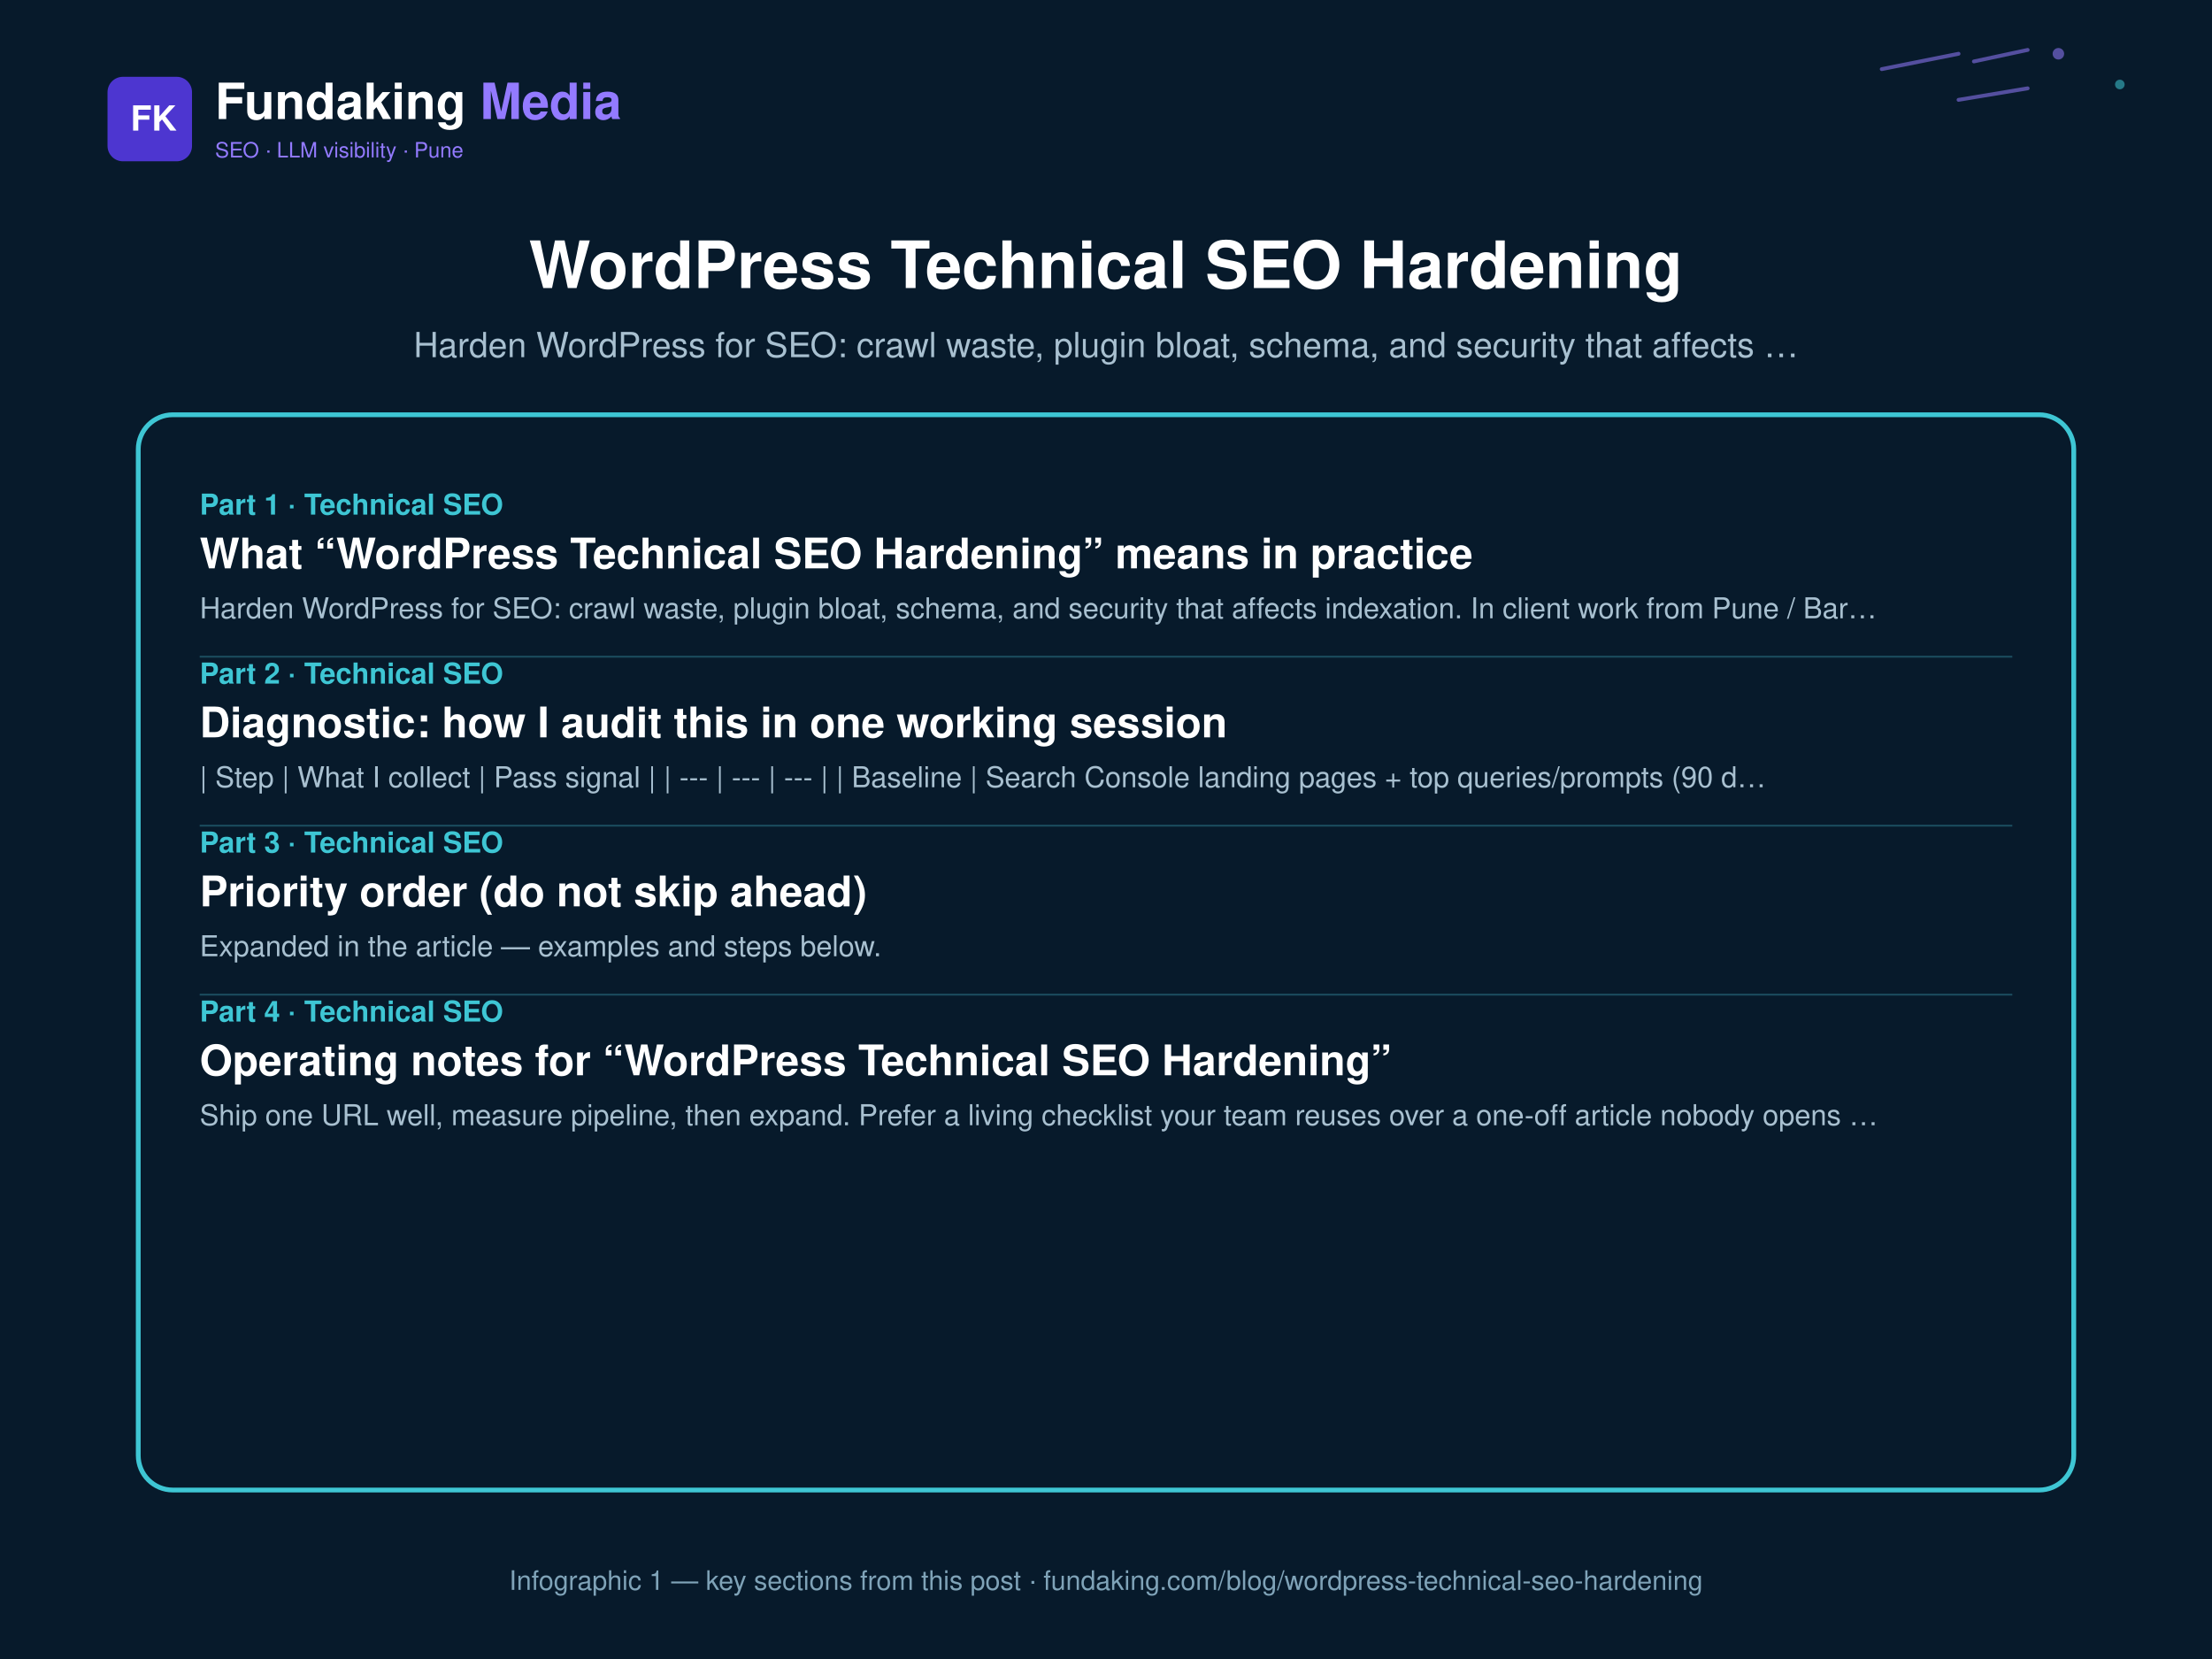
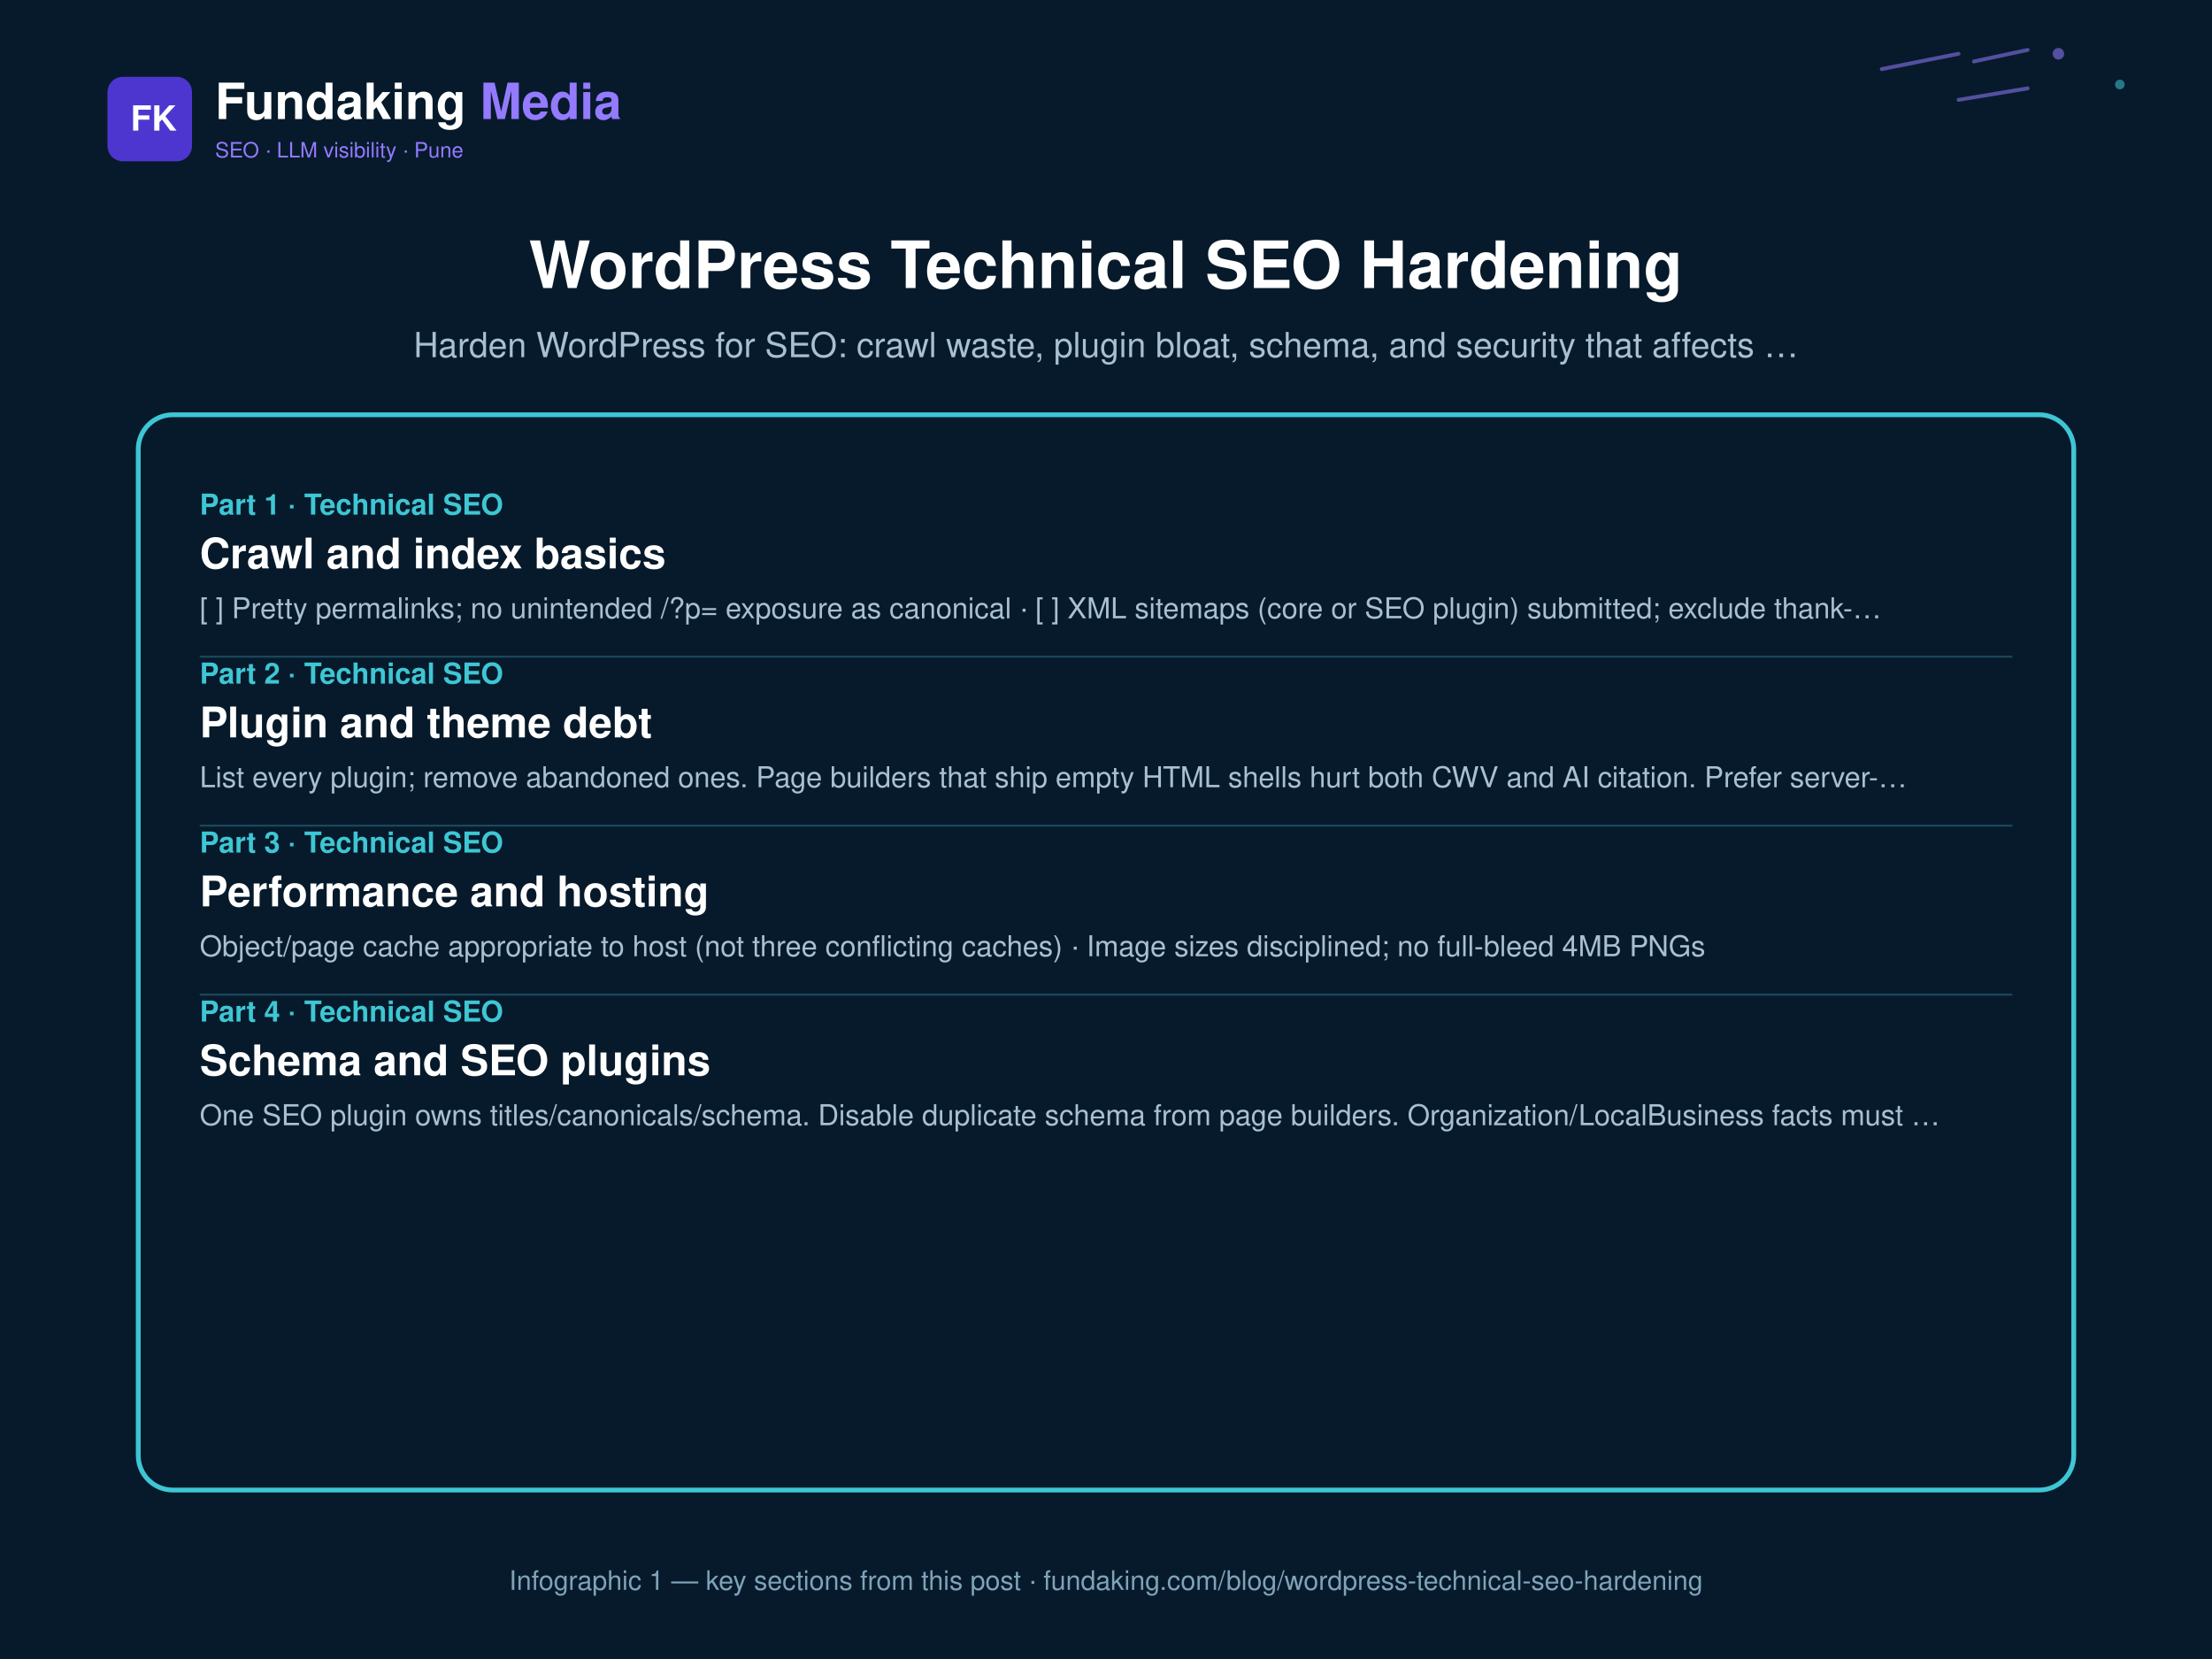
<svg xmlns="http://www.w3.org/2000/svg" viewBox="0 0 1152 864" width="1152" height="864" role="img">
  <rect width="1152" height="864" fill="#071A2B" />
  <g fill="none" stroke="#937AFF" stroke-width="2" opacity="0.55" stroke-linecap="round">
    <path d="M980 36 l40 -8 m8 4 l28 -6" />
    <path d="M1020 52 l36 -6" />
    <circle cx="1072" cy="28" r="3" fill="#937AFF" stroke="none" />
    <circle cx="1104" cy="44" r="2.5" fill="#3EC6D4" stroke="none" />
  </g>
  <rect x="56" y="40" width="44" height="44" rx="8" fill="#4D36D0" />
  <text x="68" y="68" fill="#FFFFFF" font-family="Segoe UI, Helvetica, Arial, sans-serif" font-size="18" font-weight="800">FK</text>
  <text x="112" y="62" fill="#FFFFFF" font-family="Segoe UI, Helvetica, Arial, sans-serif" font-size="26" font-weight="800">Fundaking <tspan fill="#937AFF">Media</tspan>
  </text>
  <text x="112" y="82" fill="#937AFF" font-family="Segoe UI, Helvetica, Arial, sans-serif" font-size="11">SEO · LLM visibility · Pune</text>
  <text x="576" y="150" text-anchor="middle" fill="#FFFFFF" font-family="Segoe UI, Helvetica, Arial, sans-serif" font-size="34" font-weight="800">WordPress Technical SEO Hardening</text>
  <text x="576" y="186" text-anchor="middle" fill="#A8C0D0" font-family="Segoe UI, Helvetica, Arial, sans-serif" font-size="18">Harden WordPress for SEO: crawl waste, plugin bloat, schema, and security that affects …</text>
  <rect x="72" y="216" width="1008" height="560" rx="18" fill="none" stroke="#3EC6D4" stroke-width="2.5" />
  <g font-family="Segoe UI, Helvetica, Arial, sans-serif">
    <text x="104" y="268" fill="#3EC6D4" font-size="15" font-weight="700">Part 1 · Technical SEO</text>
-     <text x="104" y="296" fill="#FFFFFF" font-size="22" font-weight="700">What “WordPress Technical SEO Hardening” means in practice</text>
-     <text x="104" y="322" fill="#A8C0D0" font-size="15">Harden WordPress for SEO: crawl waste, plugin bloat, schema, and security that affects indexation. In client work from Pune / Bar…</text>
+     <text x="104" y="296" fill="#FFFFFF" font-size="22" font-weight="700">Crawl and index basics</text>
+     <text x="104" y="322" fill="#A8C0D0" font-size="15">[ ] Pretty permalinks; no unintended /?p= exposure as canonical · [ ] XML sitemaps (core or SEO plugin) submitted; exclude thank-…</text>
    <line x1="104" y1="342" x2="1048" y2="342" stroke="#1A4A5C" stroke-width="1" />
    <text x="104" y="356" fill="#3EC6D4" font-size="15" font-weight="700">Part 2 · Technical SEO</text>
-     <text x="104" y="384" fill="#FFFFFF" font-size="22" font-weight="700">Diagnostic: how I audit this in one working session</text>
-     <text x="104" y="410" fill="#A8C0D0" font-size="15">| Step | What I collect | Pass signal | | --- | --- | --- | | Baseline | Search Console landing pages + top queries/prompts (90 d…</text>
+     <text x="104" y="384" fill="#FFFFFF" font-size="22" font-weight="700">Plugin and theme debt</text>
+     <text x="104" y="410" fill="#A8C0D0" font-size="15">List every plugin; remove abandoned ones. Page builders that ship empty HTML shells hurt both CWV and AI citation. Prefer server-…</text>
    <line x1="104" y1="430" x2="1048" y2="430" stroke="#1A4A5C" stroke-width="1" />
    <text x="104" y="444" fill="#3EC6D4" font-size="15" font-weight="700">Part 3 · Technical SEO</text>
-     <text x="104" y="472" fill="#FFFFFF" font-size="22" font-weight="700">Priority order (do not skip ahead)</text>
-     <text x="104" y="498" fill="#A8C0D0" font-size="15">Expanded in the article — examples and steps below.</text>
+     <text x="104" y="472" fill="#FFFFFF" font-size="22" font-weight="700">Performance and hosting</text>
+     <text x="104" y="498" fill="#A8C0D0" font-size="15">Object/page cache appropriate to host (not three conflicting caches) · Image sizes disciplined; no full-bleed 4MB PNGs</text>
    <line x1="104" y1="518" x2="1048" y2="518" stroke="#1A4A5C" stroke-width="1" />
    <text x="104" y="532" fill="#3EC6D4" font-size="15" font-weight="700">Part 4 · Technical SEO</text>
-     <text x="104" y="560" fill="#FFFFFF" font-size="22" font-weight="700">Operating notes for “WordPress Technical SEO Hardening”</text>
-     <text x="104" y="586" fill="#A8C0D0" font-size="15">Ship one URL well, measure pipeline, then expand. Prefer a living checklist your team reuses over a one-off article nobody opens …</text>
+     <text x="104" y="560" fill="#FFFFFF" font-size="22" font-weight="700">Schema and SEO plugins</text>
+     <text x="104" y="586" fill="#A8C0D0" font-size="15">One SEO plugin owns titles/canonicals/schema. Disable duplicate schema from page builders. Organization/LocalBusiness facts must …</text>
  </g>
  <text x="576" y="828" text-anchor="middle" fill="#7FA3B8" font-family="Segoe UI, Helvetica, Arial, sans-serif" font-size="14">Infographic 1 — key sections from this post · fundaking.com/blog/wordpress-technical-seo-hardening</text>
</svg>
